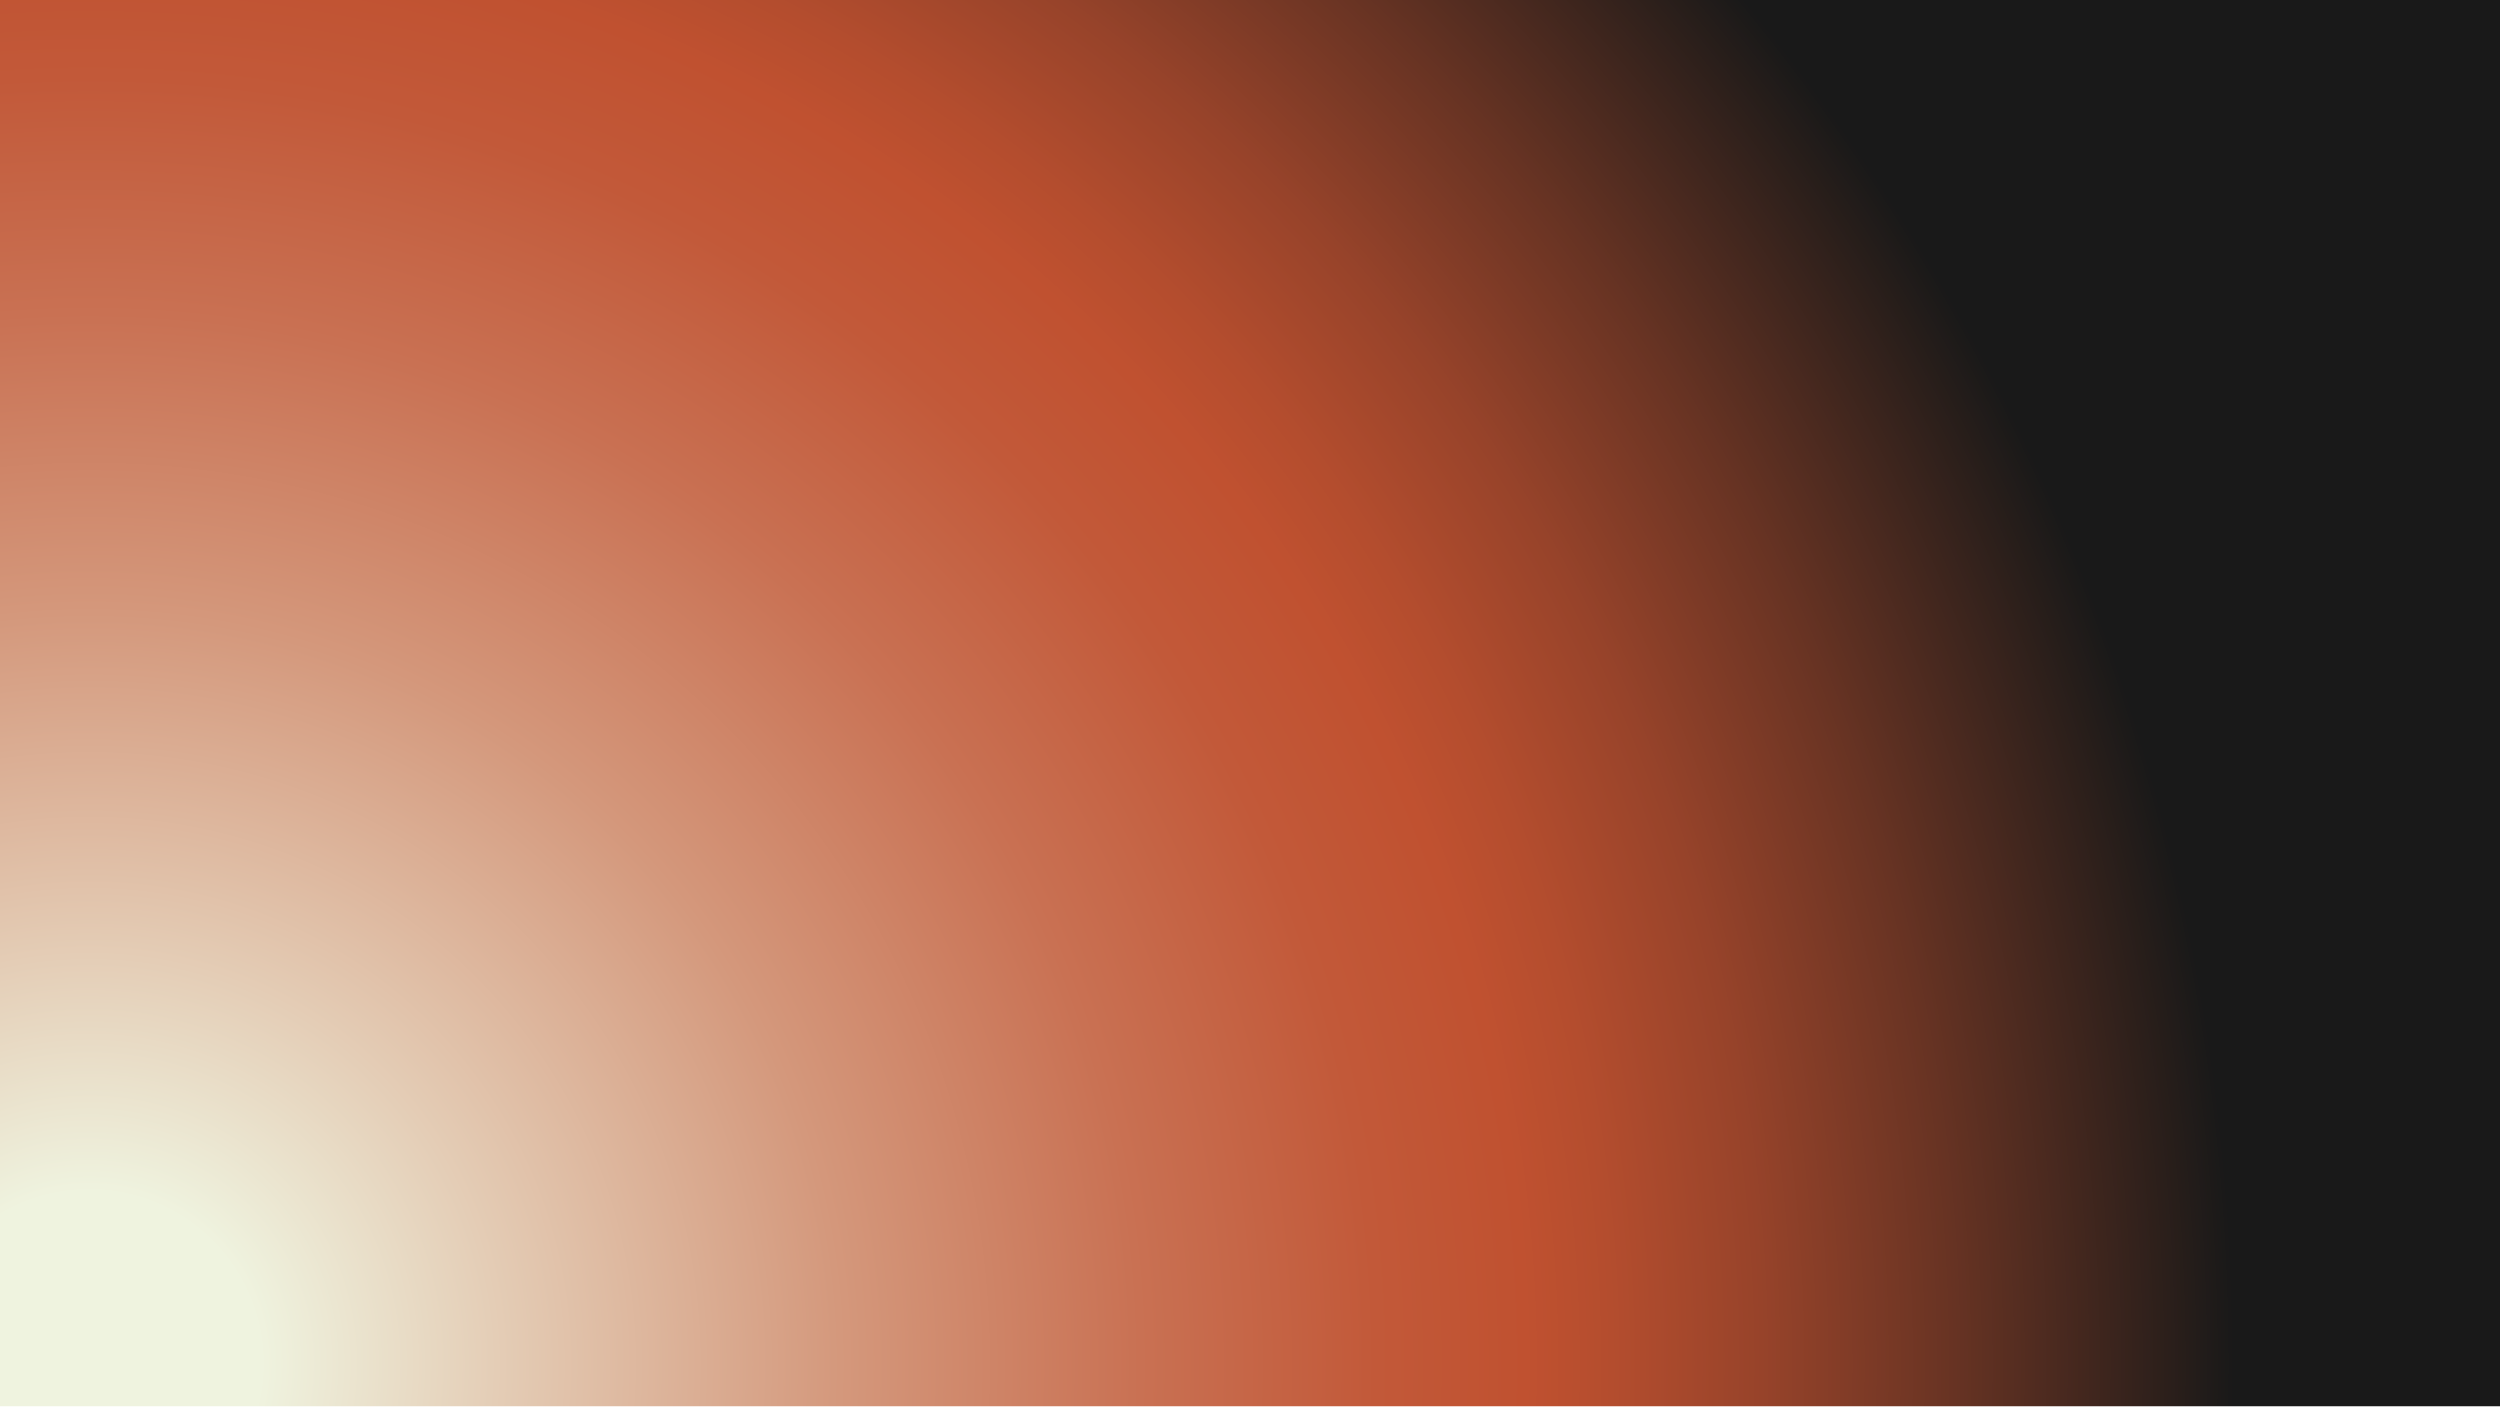
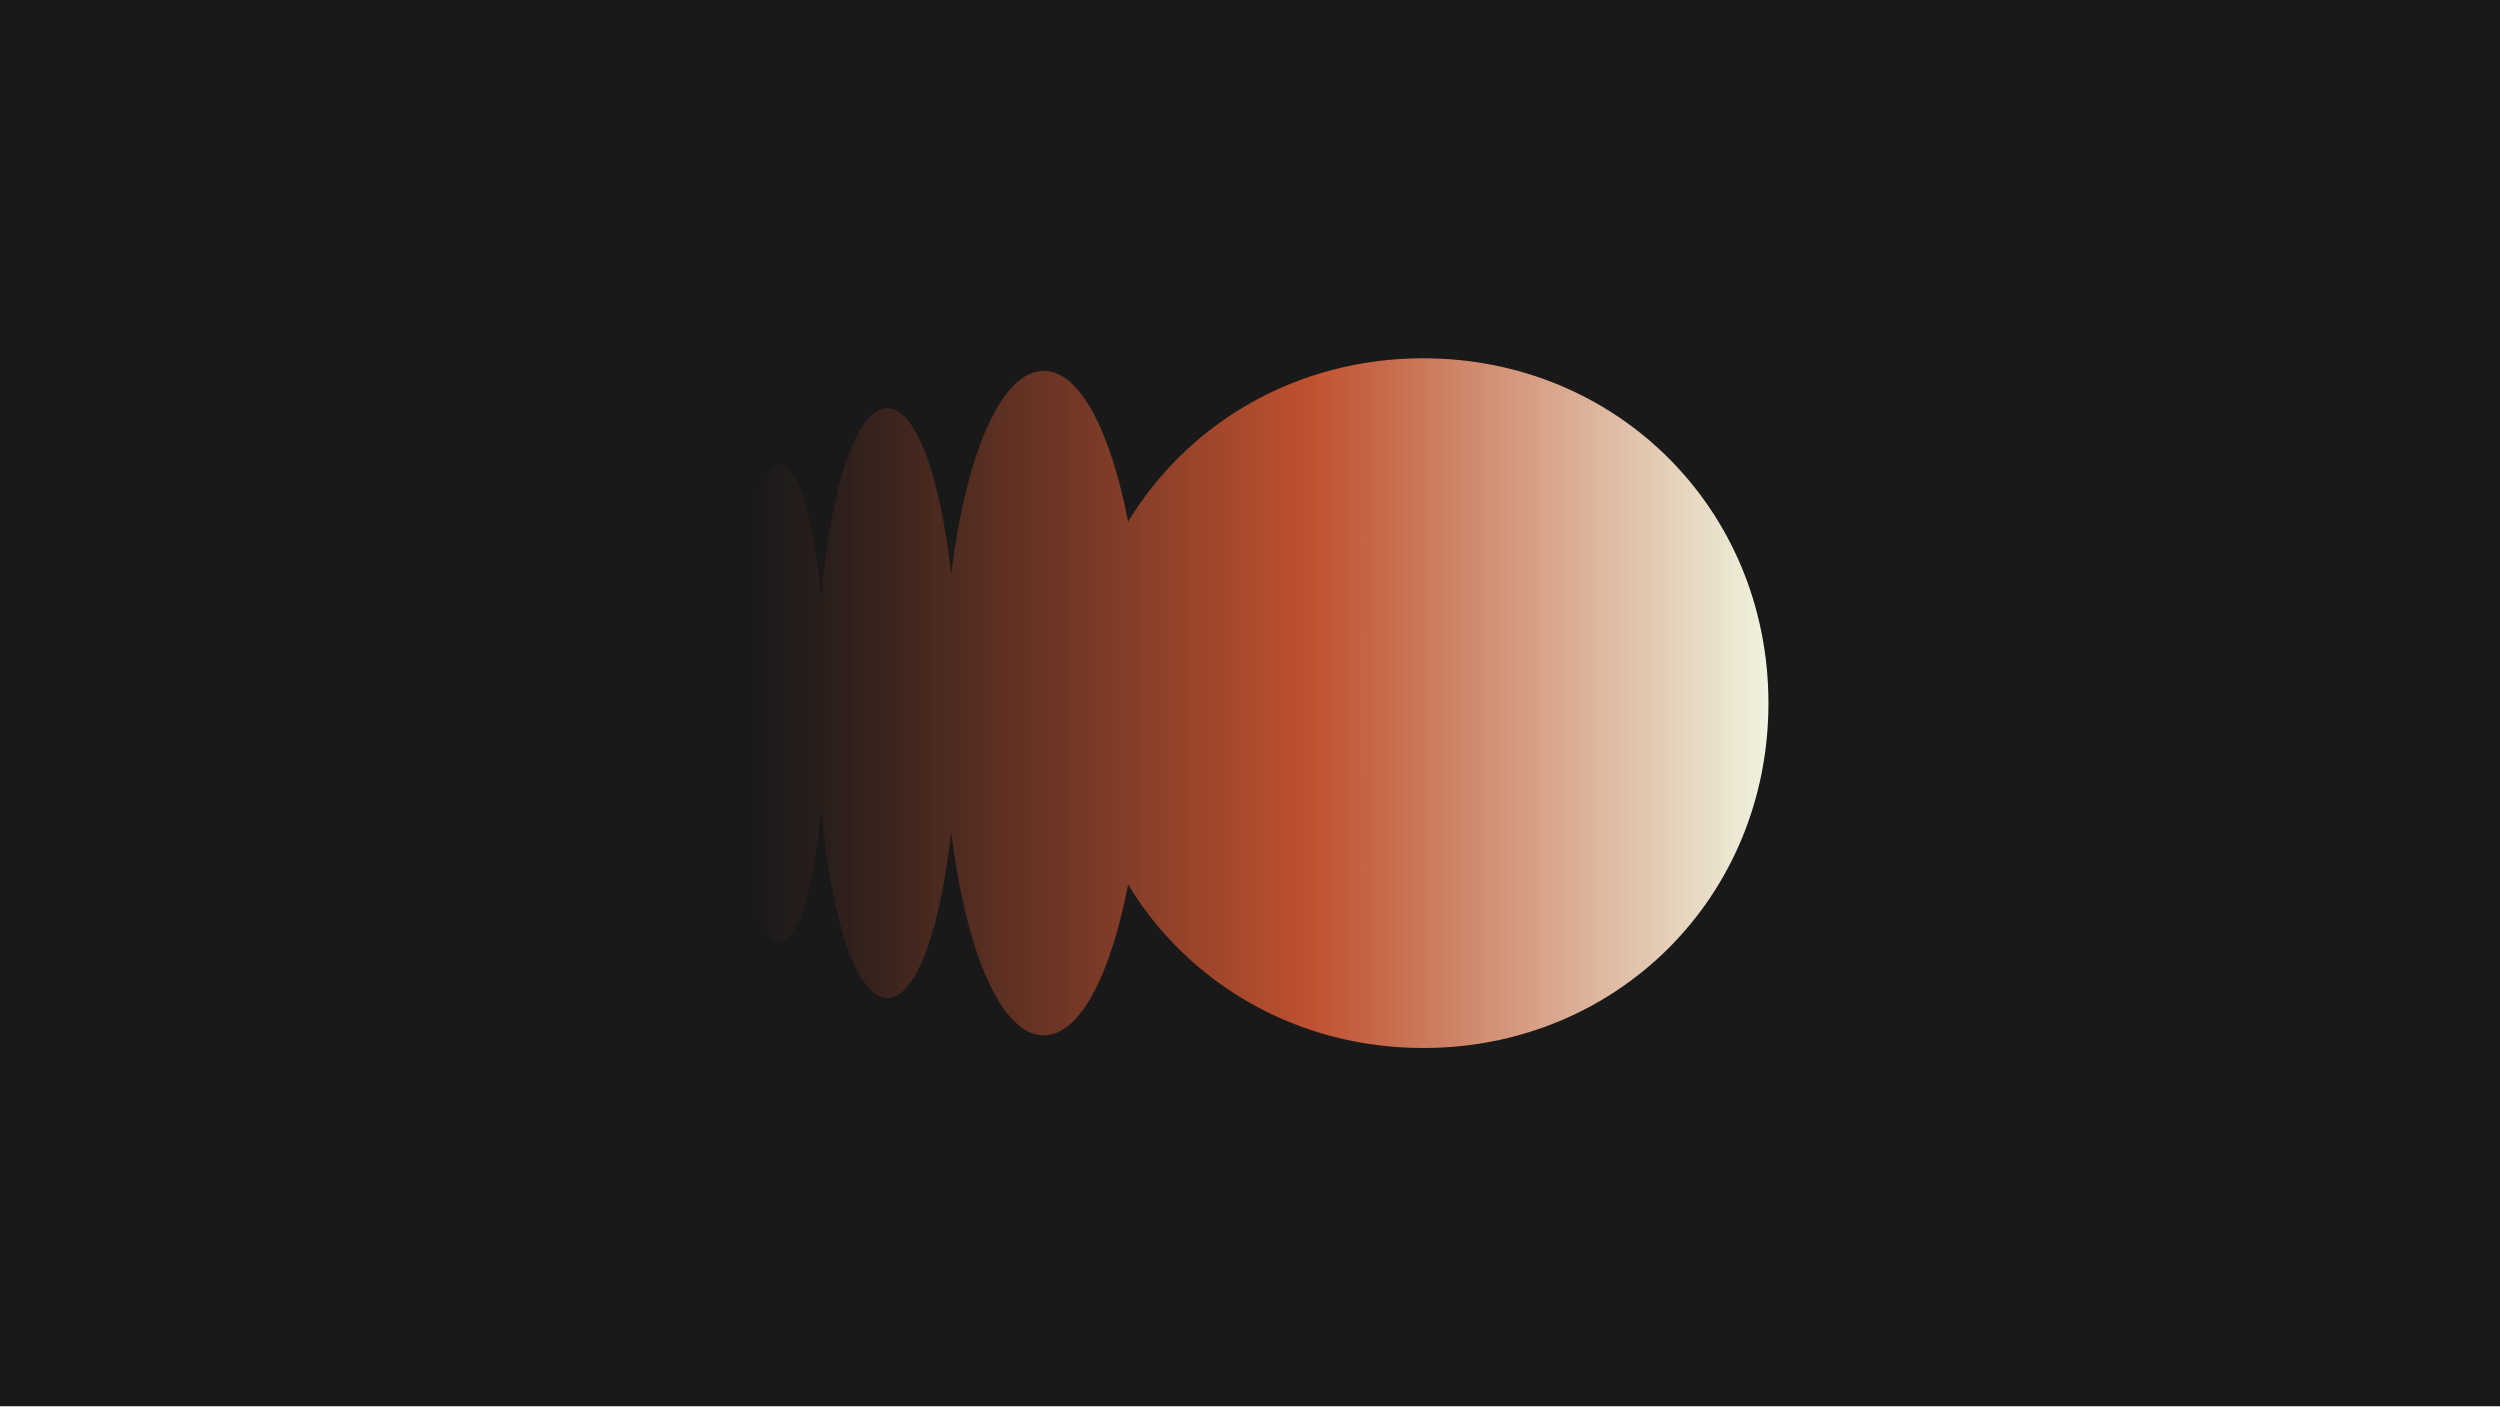
<svg xmlns="http://www.w3.org/2000/svg" id="Camada_1" data-name="Camada 1" viewBox="0 0 1920 1080">
  <defs>
    <style>
      .cls-1 {
-         fill: url(#Gradiente_sem_nome_57);
+         fill: url(#Gradiente_sem_nome_2);
+       }
+ 
+       .cls-2 {
+         fill: #191919;
      }
    </style>
-     <radialGradient id="Gradiente_sem_nome_57" data-name="Gradiente sem nome 57" cx="68.54" cy="1047.17" fx="68.54" fy="1047.17" r="1647.07" gradientUnits="userSpaceOnUse">
-       <stop offset=".08" stop-color="#eff3df" />
-       <stop offset=".19" stop-color="#e4cdb6" />
-       <stop offset=".35" stop-color="#d4987c" />
-       <stop offset=".49" stop-color="#c97153" />
-       <stop offset=".6" stop-color="#c25939" />
-       <stop offset=".67" stop-color="#c05130" />
-       <stop offset=".71" stop-color="#b44d2e" />
-       <stop offset=".78" stop-color="#97432a" />
-       <stop offset=".87" stop-color="#673323" />
-       <stop offset=".98" stop-color="#251d1a" />
-       <stop offset="1" stop-color="#191919" />
-     </radialGradient>
+     <linearGradient id="Gradiente_sem_nome_2" data-name="Gradiente sem nome 2" x1="561.84" y1="540" x2="1358.16" y2="540" gradientUnits="userSpaceOnUse">
+       <stop offset=".02" stop-color="#191919" />
+       <stop offset=".11" stop-color="#2f201c" />
+       <stop offset=".3" stop-color="#693424" />
+       <stop offset=".56" stop-color="#c05130" />
+       <stop offset="1" stop-color="#eff3df" />
+     </linearGradient>
  </defs>
-   <rect class="cls-1" x="0" width="1920" height="1080" />
+   <rect class="cls-2" width="1920" height="1080" />
+   <path class="cls-1" d="M1093.11,275.15c-97.21,0-180.66,49.6-226.73,125.53-13.54-70.17-37.24-115.83-64.78-115.83-32.57,0-59.66,63.56-71.08,156.06-8.65-76.01-27.09-127.38-49.01-127.38-23.65,0-43.22,59.61-50.87,145.41-5.8-61.34-18.03-102.69-32.62-102.69-20.34,0-36.19,80.72-36.19,183.78s15.85,183.74,36.19,183.74c14.59,0,26.82-41.36,32.62-102.69,7.66,85.8,27.23,145.41,50.87,145.41,21.93,0,40.36-51.37,49.01-127.34,11.42,92.46,38.5,156.01,71.08,156.01,27.54,0,51.23-45.66,64.78-115.83,46.07,75.97,129.51,125.53,226.73,125.53,148.63,0,265.05-115.92,265.05-264.82s-116.42-264.87-265.05-264.87Z" />
</svg>
